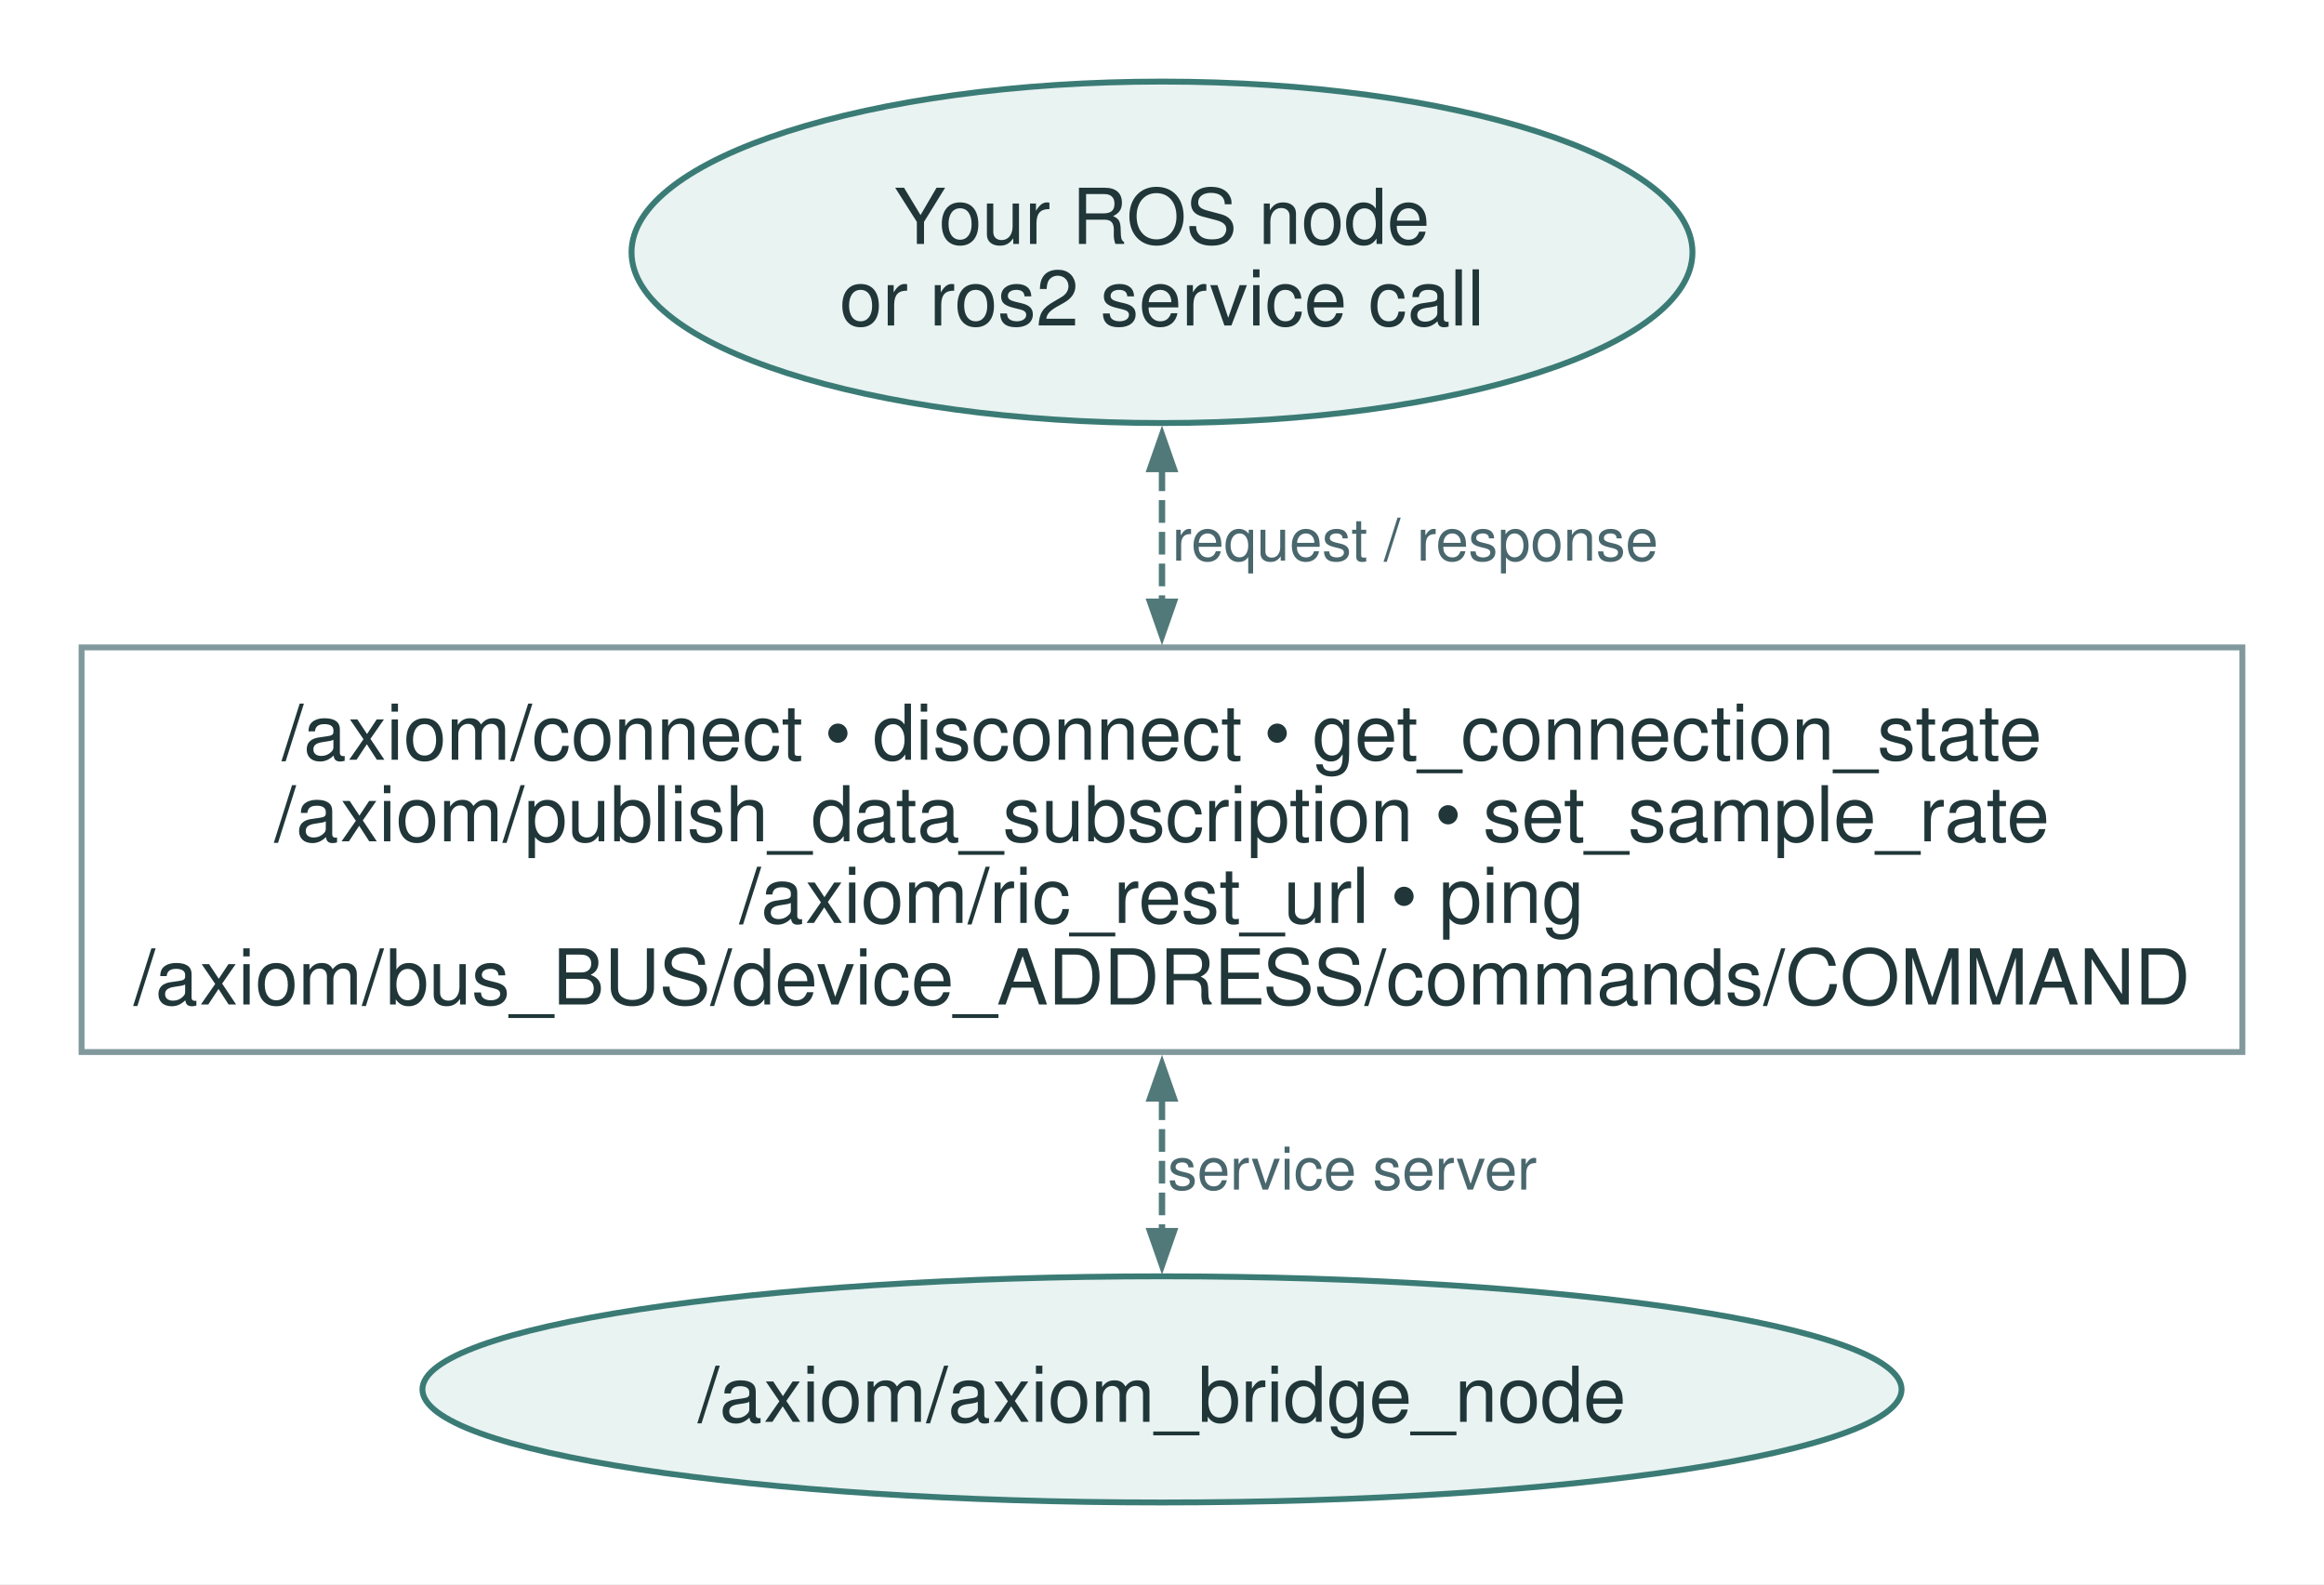
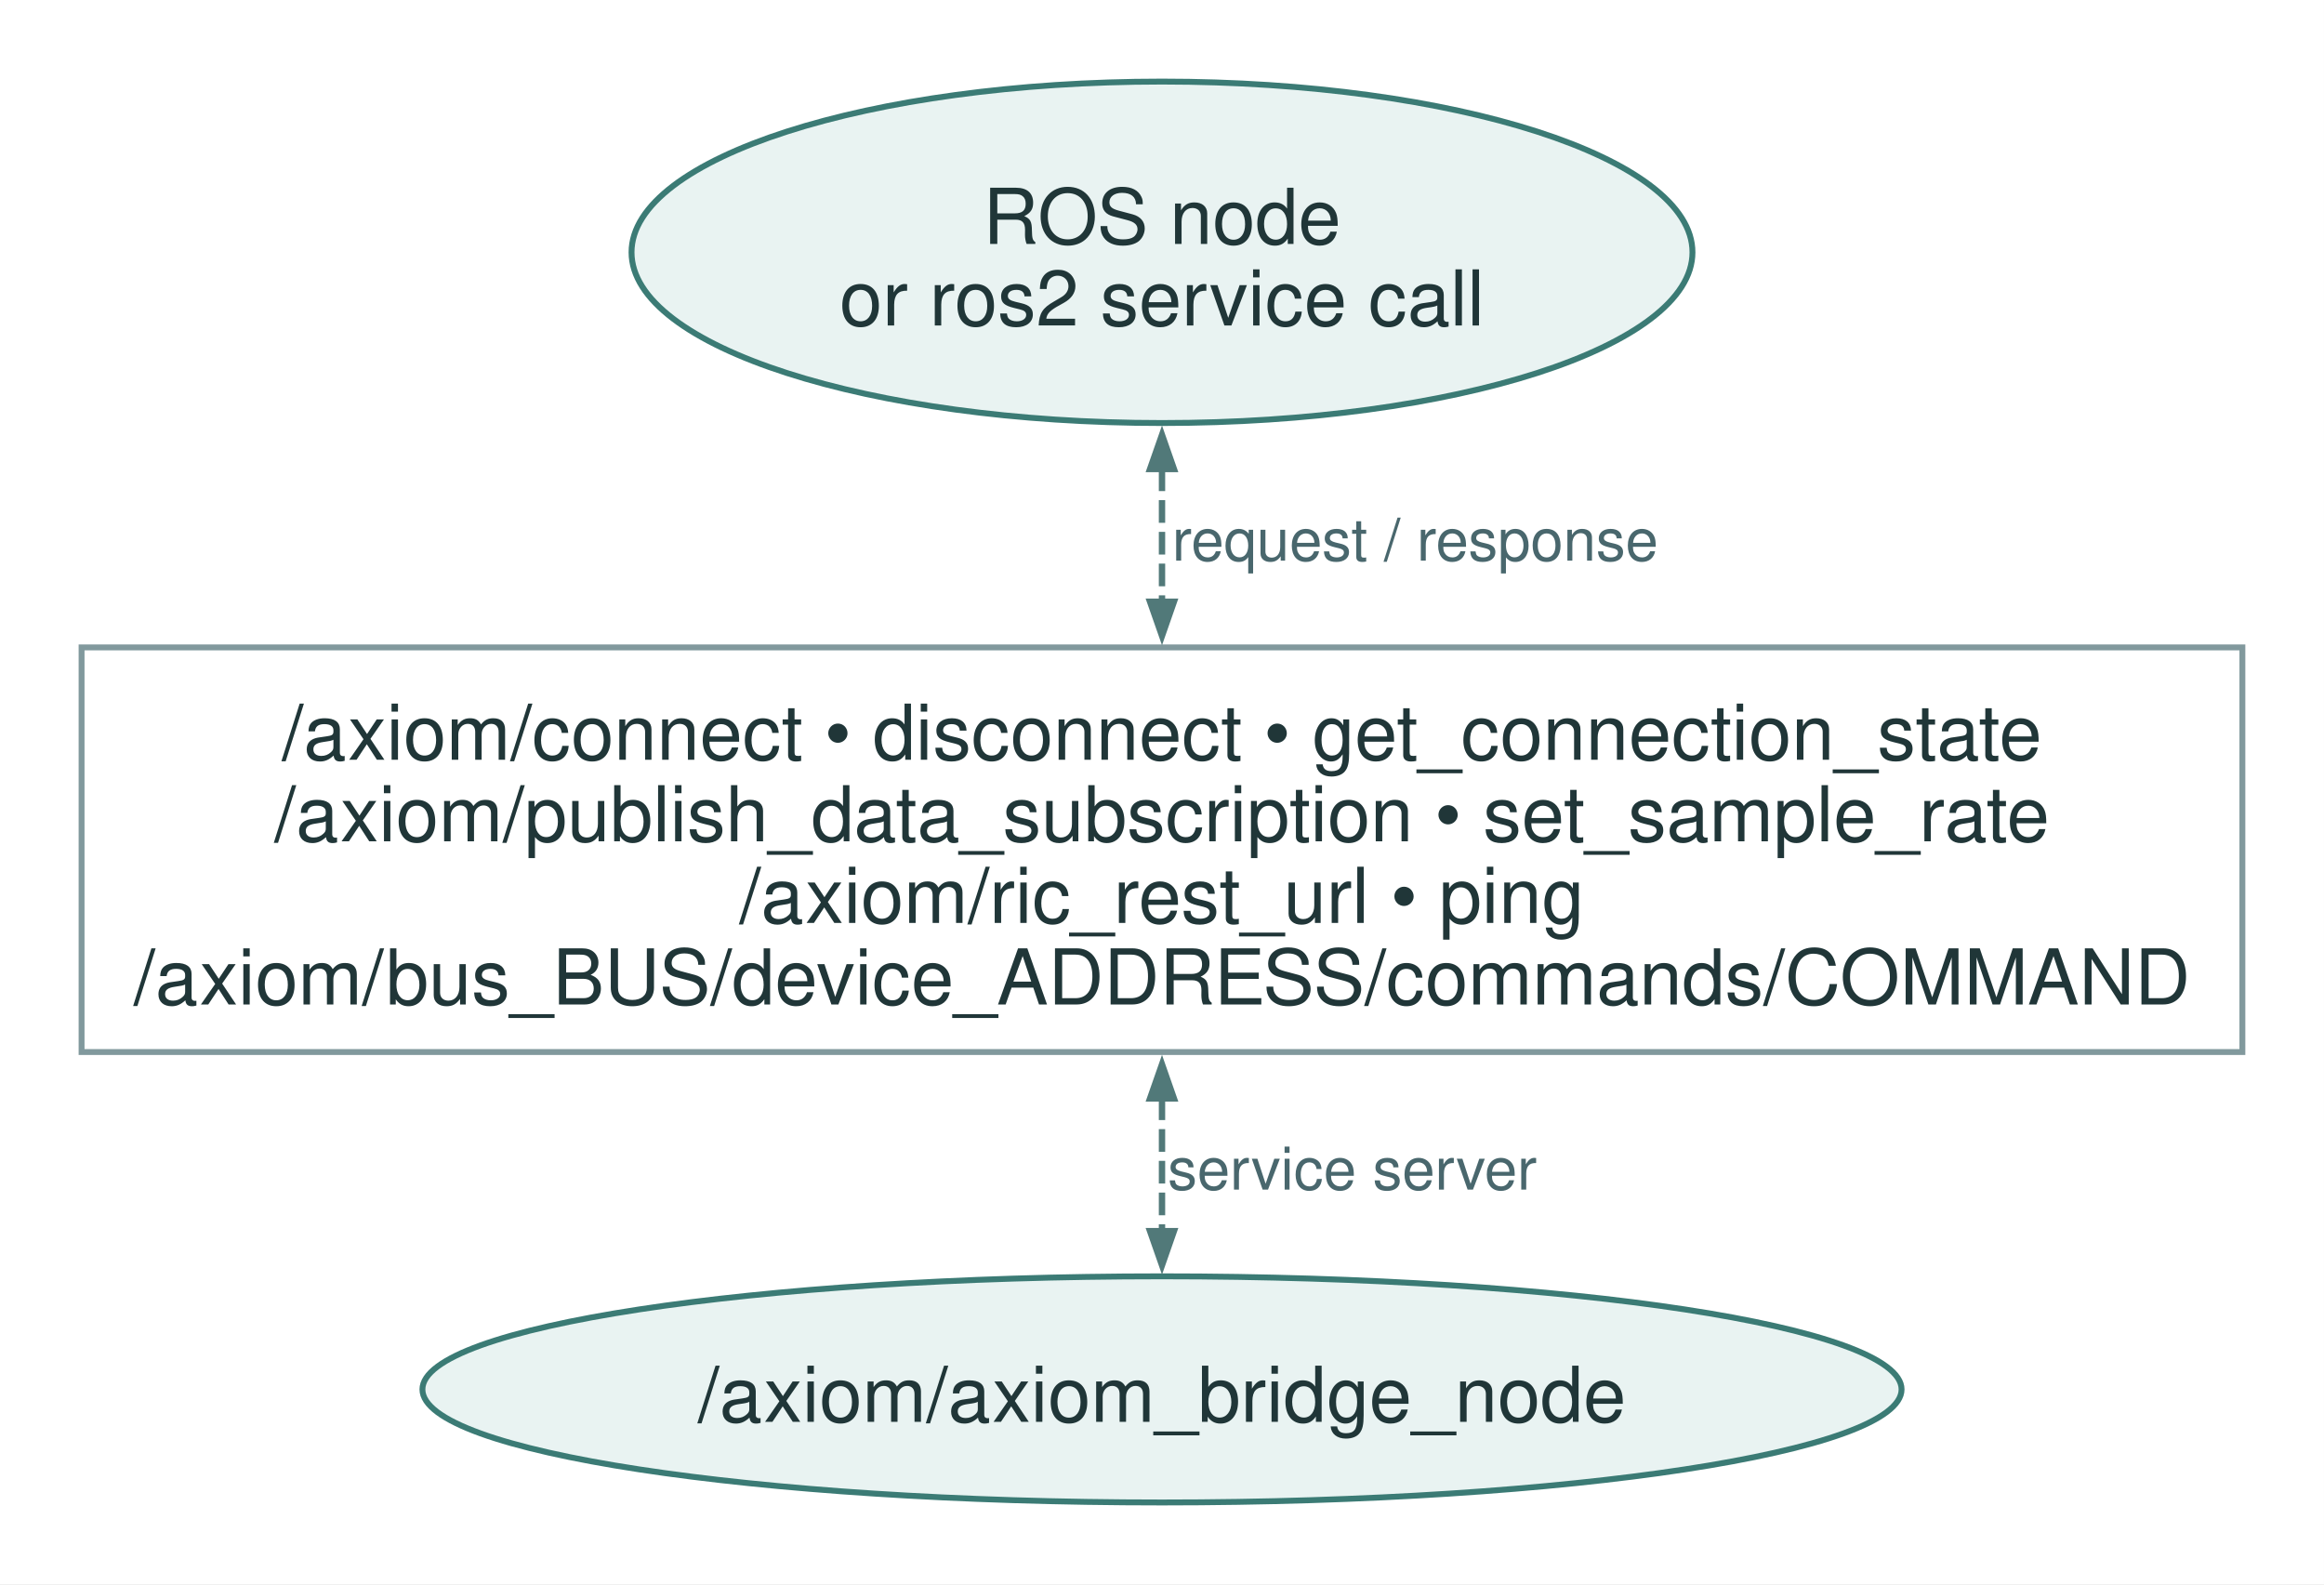
<svg xmlns="http://www.w3.org/2000/svg" width="1282pt" height="874pt" viewBox="0.00 0.00 1282.00 874.00">
  <g id="graph0" class="graph" transform="scale(2.5 2.5) rotate(0) translate(18 331.52)">
    <polygon fill="white" stroke="none" points="-18,18 -18,-331.52 494.79,-331.52 494.79,18 -18,18" />
    <g id="node1" class="node">
      <ellipse fill="#e9f3f2" stroke="#3b7b75" stroke-width="1.3" cx="238.4" cy="-275.85" rx="117.05" ry="37.67" />
-       <text xml:space="preserve" text-anchor="middle" x="238.4" y="-277.7" font-family="Helvetica,sans-Serif" font-size="17.00" fill="#203638">Your ROS node</text>
+       <text xml:space="preserve" text-anchor="middle" x="238.4" y="-277.7" font-family="Helvetica,sans-Serif" font-size="17.00" fill="#203638">ROS node</text>
      <text xml:space="preserve" text-anchor="middle" x="238.4" y="-259.7" font-family="Helvetica,sans-Serif" font-size="17.00" fill="#203638">or ros2 service call</text>
    </g>
    <g id="node2" class="node">
      <polygon fill="white" stroke="#81999d" stroke-width="1.3" points="476.79,-188.67 0,-188.67 0,-99.39 476.79,-99.39 476.79,-188.67" />
      <text xml:space="preserve" text-anchor="middle" x="238.4" y="-163.88" font-family="Helvetica,sans-Serif" font-size="17.00" fill="#203638">/axiom/connect • disconnect • get_connection_state</text>
      <text xml:space="preserve" text-anchor="middle" x="238.4" y="-145.88" font-family="Helvetica,sans-Serif" font-size="17.00" fill="#203638">/axiom/publish_data_subscription • set_sample_rate</text>
      <text xml:space="preserve" text-anchor="middle" x="238.4" y="-127.88" font-family="Helvetica,sans-Serif" font-size="17.00" fill="#203638">/axiom/ric_rest_url • ping</text>
      <text xml:space="preserve" text-anchor="middle" x="238.4" y="-109.88" font-family="Helvetica,sans-Serif" font-size="17.00" fill="#203638">/axiom/bus_BUS/device_ADDRESS/commands/COMMAND</text>
    </g>
    <g id="edge1" class="edge">
      <path fill="none" stroke="#517979" stroke-width="1.4" stroke-dasharray="5,2" d="M238.4,-228.16C238.4,-218.62 238.4,-208.51 238.4,-198.74" />
      <polygon fill="#517979" stroke="#517979" stroke-width="1.4" points="235.77,-228.03 238.4,-235.53 241.02,-228.03 235.77,-228.03" />
      <polygon fill="#517979" stroke="#517979" stroke-width="1.4" points="241.02,-198.75 238.4,-191.25 235.77,-198.75 241.02,-198.75" />
      <text xml:space="preserve" text-anchor="middle" x="294.27" y="-207.82" font-family="Helvetica,sans-Serif" font-size="13.00" fill="#49676d">request / response</text>
    </g>
    <g id="node3" class="node">
      <ellipse fill="#e9f3f2" stroke="#3b7b75" stroke-width="1.3" cx="238.4" cy="-24.95" rx="163.19" ry="24.95" />
      <text xml:space="preserve" text-anchor="middle" x="238.4" y="-17.8" font-family="Helvetica,sans-Serif" font-size="17.00" fill="#203638">/axiom/axiom_bridge_node</text>
    </g>
    <g id="edge2" class="edge">
      <path fill="none" stroke="#517979" stroke-width="1.4" stroke-dasharray="5,2" d="M238.4,-89.38C238.4,-79.33 238.4,-69.08 238.4,-59.84" />
      <polygon fill="#517979" stroke="#517979" stroke-width="1.4" points="235.77,-89.15 238.4,-96.65 241.02,-89.15 235.77,-89.15" />
      <polygon fill="#517979" stroke="#517979" stroke-width="1.4" points="241.02,-59.87 238.4,-52.37 235.77,-59.87 241.02,-59.87" />
      <text xml:space="preserve" text-anchor="middle" x="280.39" y="-69.04" font-family="Helvetica,sans-Serif" font-size="13.00" fill="#49676d">service server</text>
    </g>
  </g>
</svg>
